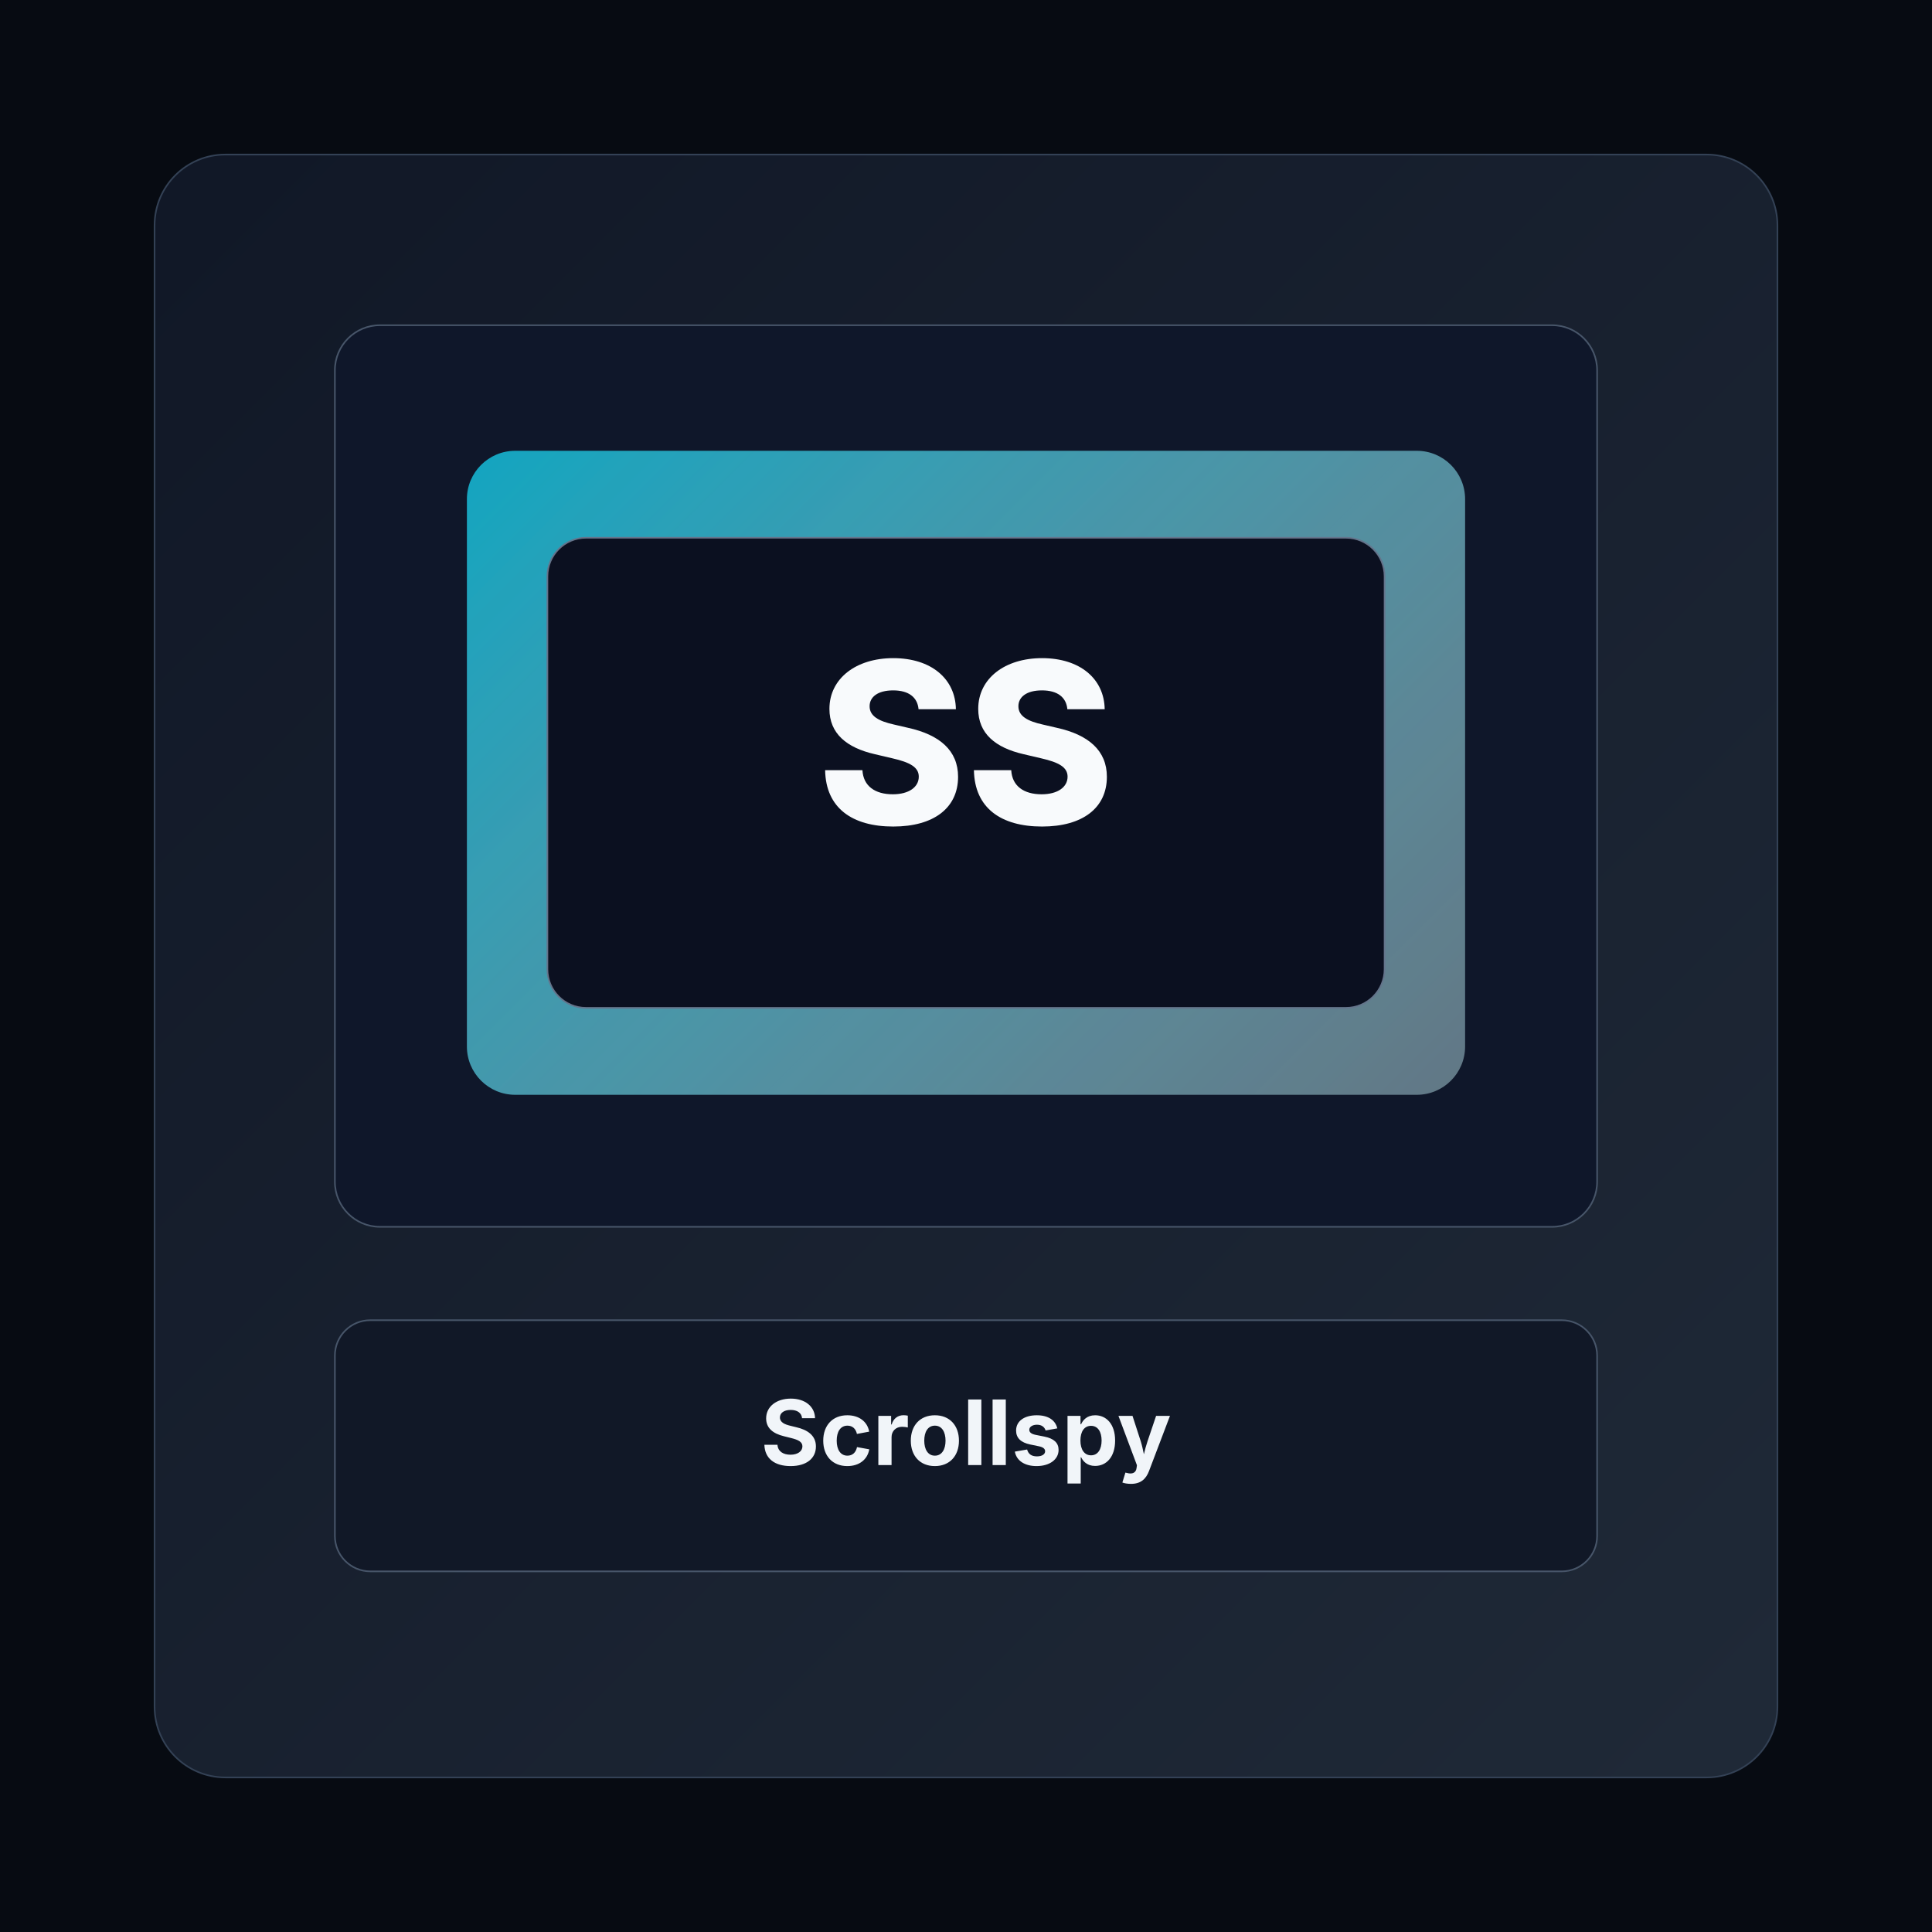
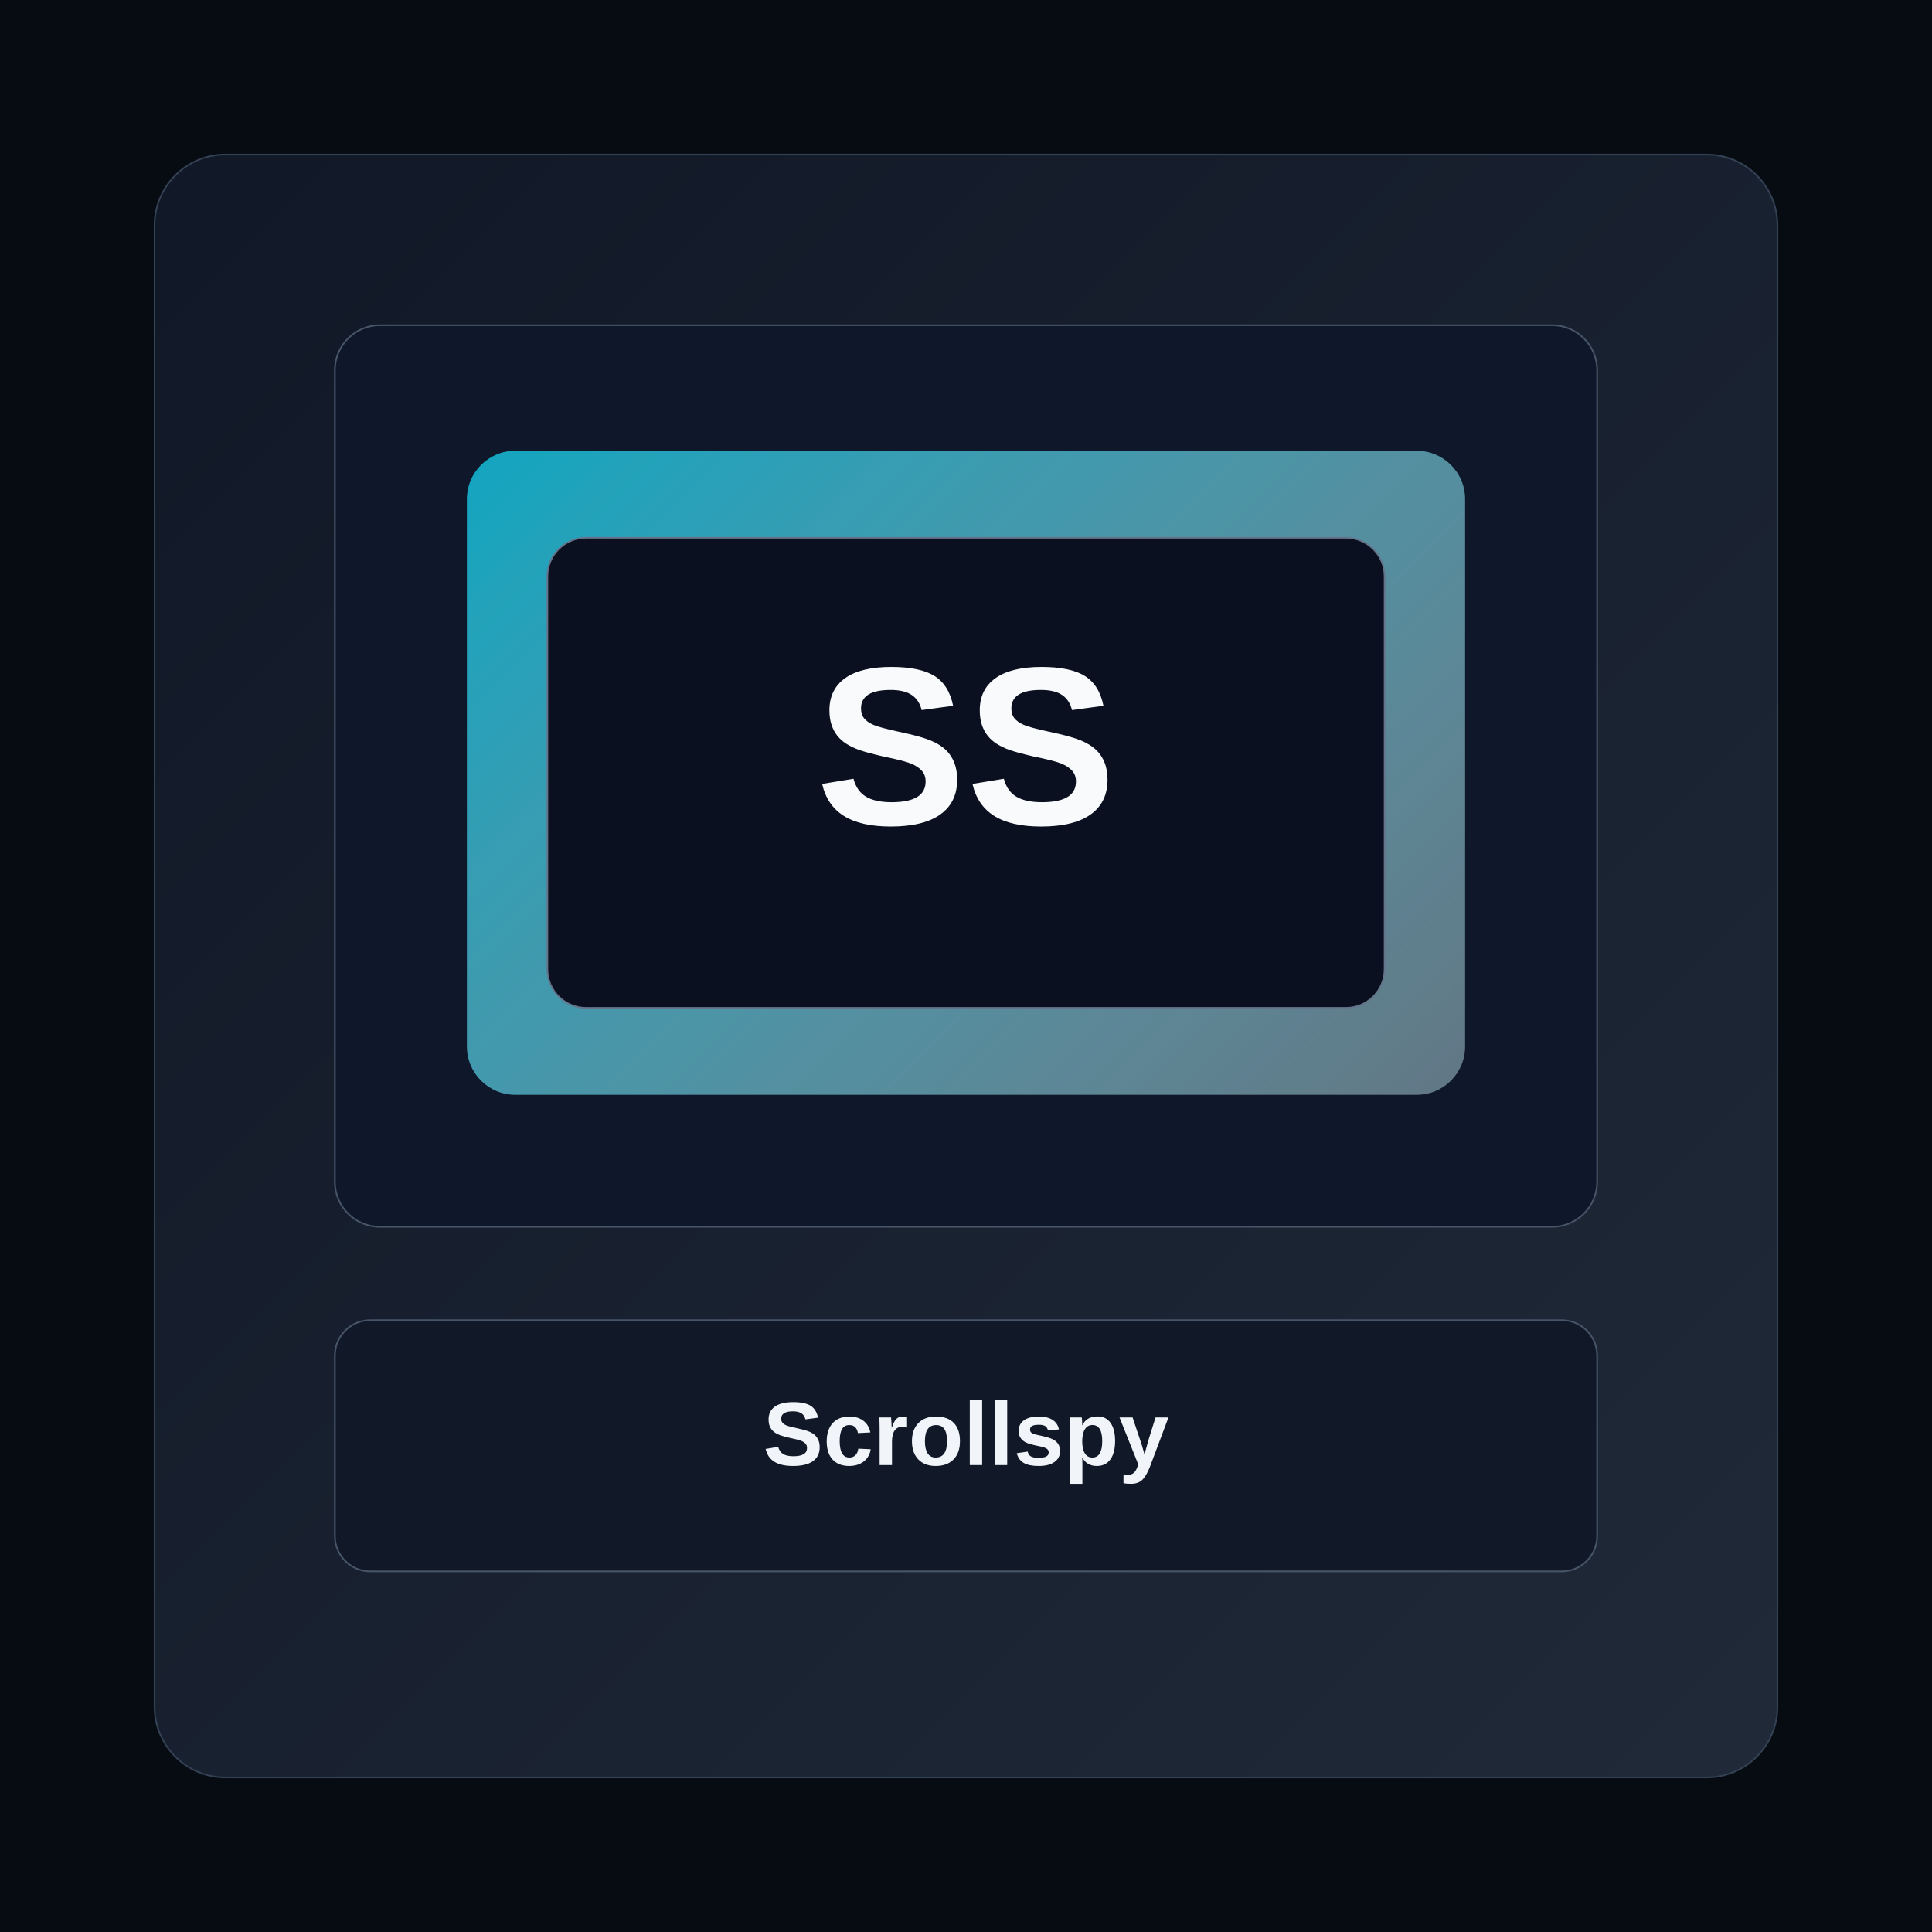
<svg xmlns="http://www.w3.org/2000/svg" width="1200" height="1200" viewBox="0 0 1200 1200" fill="none">
  <defs>
    <linearGradient id="bg" x1="120" y1="120" x2="1080" y2="1080" gradientUnits="userSpaceOnUse">
      <stop offset="0" stop-color="#111827" />
      <stop offset="1" stop-color="#1f2937" />
    </linearGradient>
    <linearGradient id="accent" x1="250" y1="250" x2="950" y2="950" gradientUnits="userSpaceOnUse">
      <stop offset="0" stop-color="#06b6d4" stop-opacity="1" />
      <stop offset="1" stop-color="#ffffff" stop-opacity="0.35" />
    </linearGradient>
  </defs>
  <rect width="1200" height="1200" fill="#070b12" />
  <rect x="96" y="96" width="1008" height="1008" rx="44" fill="url(#bg)" stroke="#334155" />
  <rect x="208" y="202" width="784" height="560" rx="28" fill="#0f172a" stroke="#475569" />
  <rect x="290" y="280" width="620" height="400" rx="30" fill="url(#accent)" opacity="0.9" />
  <rect x="340" y="334" width="520" height="292" rx="24" fill="#0b1020" stroke="#64748b" />
-   <text x="600" y="512" fill="#f8fafc" font-family="Inter, Arial, sans-serif" font-size="140" text-anchor="middle" font-weight="800">SS</text>
+   <text x="600" y="512" fill="#f8fafc" font-family="Poppins, Arial, sans-serif" font-size="140" text-anchor="middle" font-weight="800">SS</text>
  <rect x="208" y="820" width="784" height="156" rx="22" fill="#111827" stroke="#475569" />
-   <text x="600" y="910" fill="#f1f5f9" font-family="Inter, Arial, sans-serif" font-size="56" text-anchor="middle" font-weight="700">Scrollspy</text>
+   <text x="600" y="910" fill="#f1f5f9" font-family="Poppins, Arial, sans-serif" font-size="56" text-anchor="middle" font-weight="700">Scrollspy</text>
</svg>
